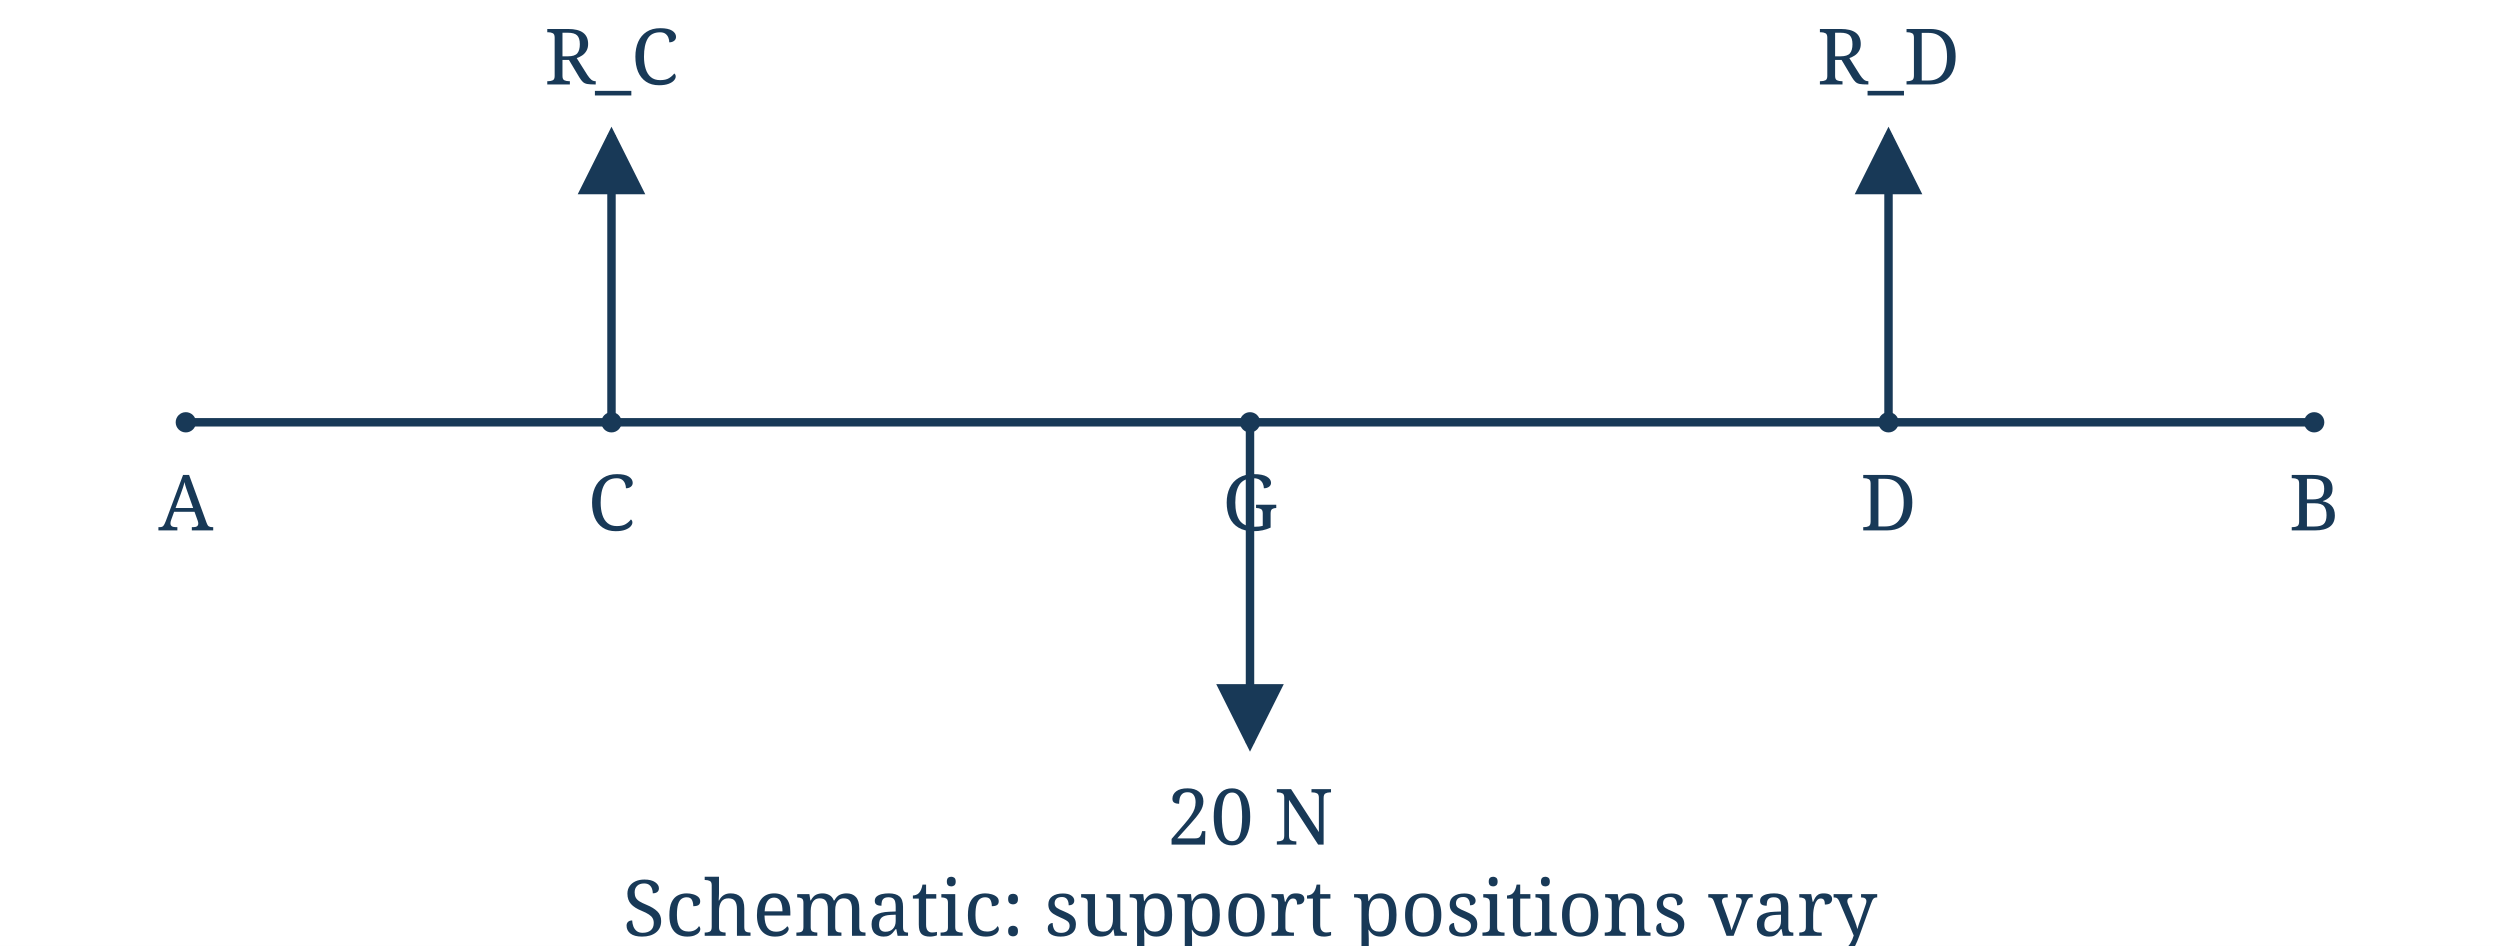
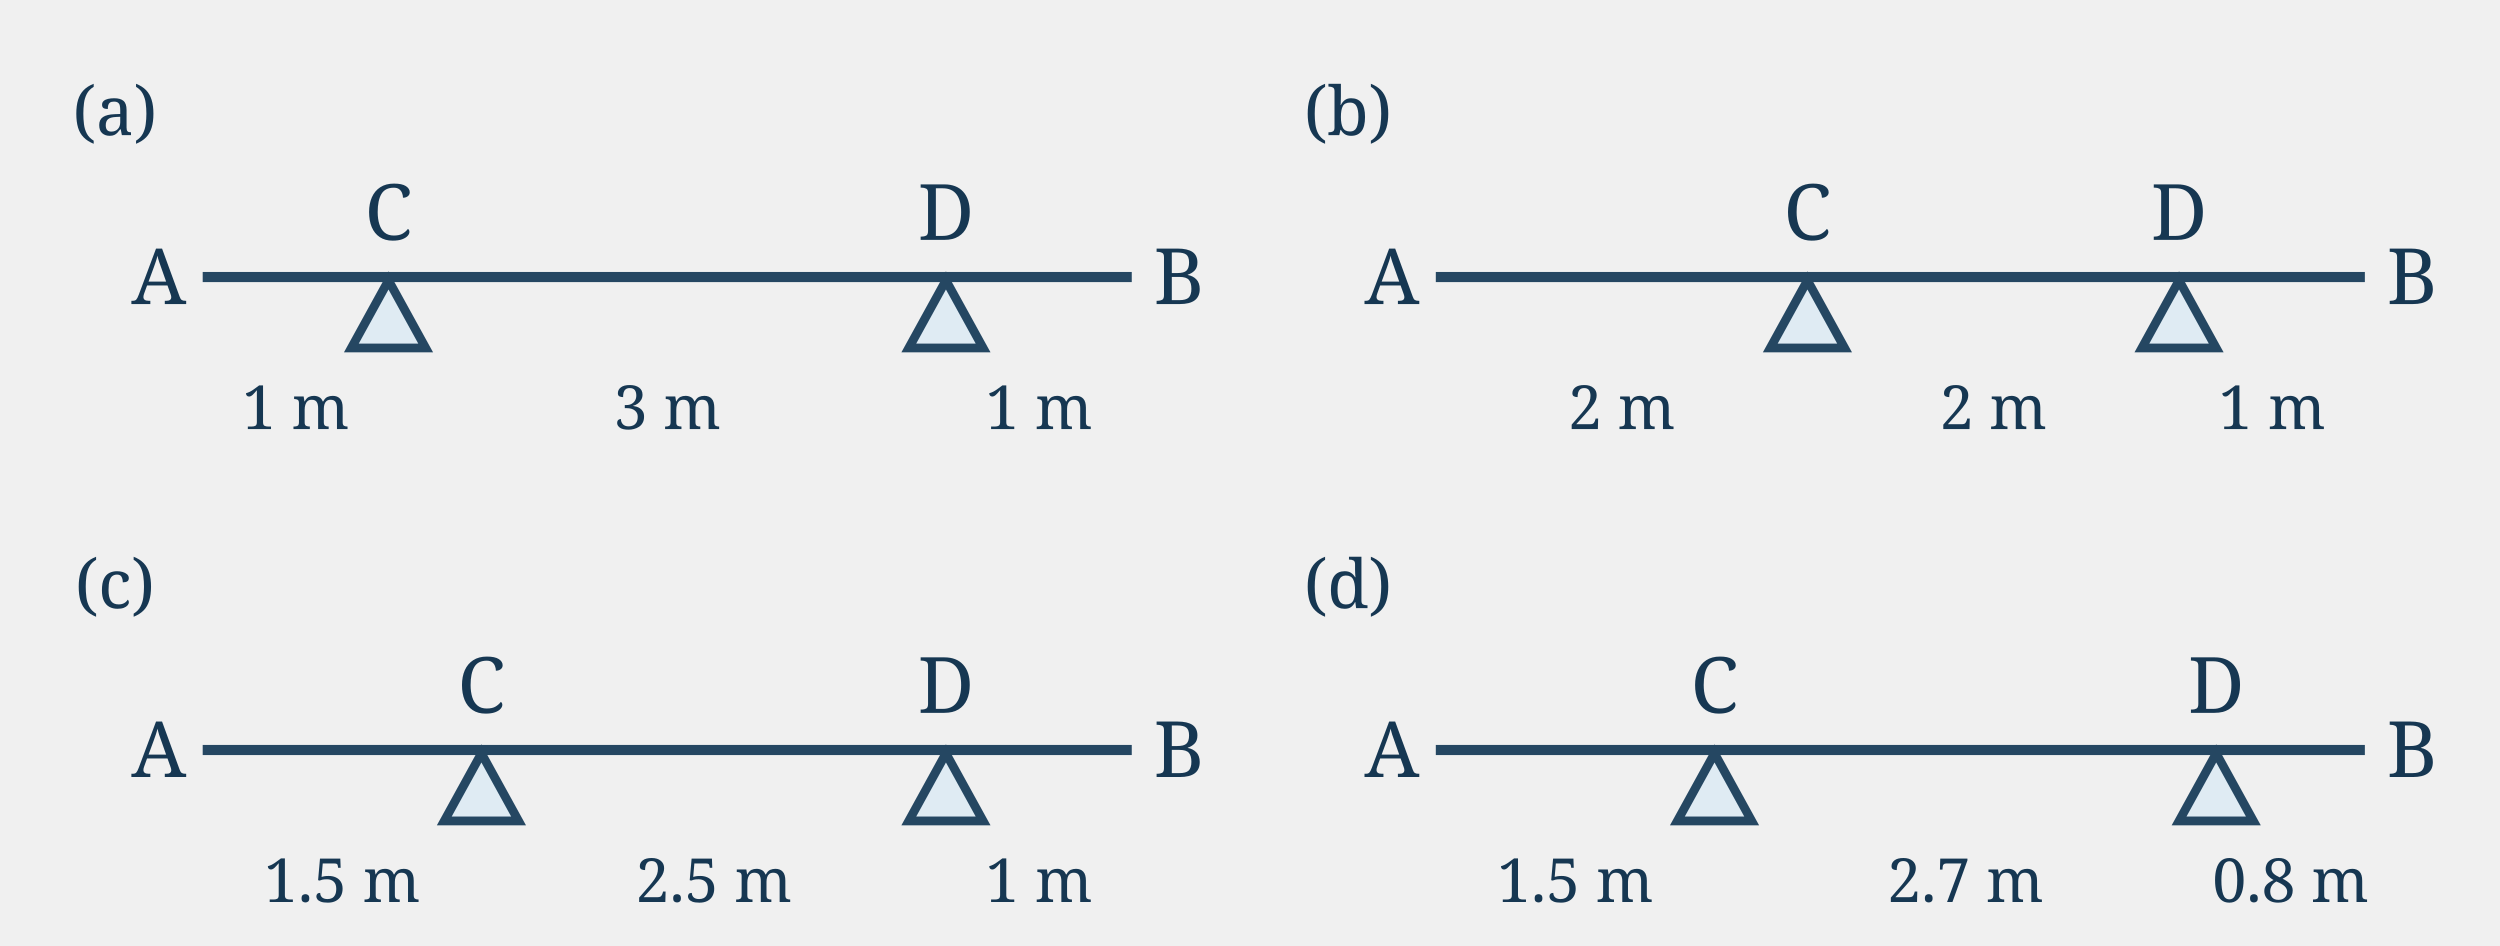
- <svg xmlns="http://www.w3.org/2000/svg" viewBox="0 0 740 280">
+ <svg xmlns="http://www.w3.org/2000/svg" viewBox="0 0 740 280" role="img">
  <defs>
-     <marker id="arr" markerWidth="8" markerHeight="8" refX="7" refY="4" orient="auto">
-       <path d="M0 0L8 4L0 8" fill="#183957" />
+     <marker id="tip" viewBox="0 0 10 10" refX="8" refY="5" markerWidth="4" markerHeight="4" orient="auto">
+       <path d="M0 0 10 5 0 10z" fill="#254762" />
    </marker>
  </defs>
-   <rect width="740" height="280" fill="white" />
-   <g font-family="serif" font-size="23" fill="#183957" stroke-width="2.5">
-     <path d="M55,125L685,125" fill="none" stroke="#183957" />
-     <circle cx="55.0" cy="125" r="3" />
-     <text x="55.0" y="157" text-anchor="middle">A</text>
-     <circle cx="181.0" cy="125" r="3" />
-     <text x="181.0" y="157" text-anchor="middle">C</text>
-     <circle cx="370.0" cy="125" r="3" />
-     <text x="370.0" y="157" text-anchor="middle">G</text>
-     <circle cx="559.0" cy="125" r="3" />
-     <text x="559.0" y="157" text-anchor="middle">D</text>
-     <circle cx="685.0" cy="125" r="3" />
-     <text x="685.0" y="157" text-anchor="middle">B</text>
-     <path d="M181.0,125L181.0,40" fill="none" stroke="#183957" marker-end="url(#arr)" />
-     <text x="181.0" y="25" text-anchor="middle">R_C</text>
-     <path d="M370.0,125L370.0,220" fill="none" stroke="#183957" marker-end="url(#arr)" />
-     <text x="370.0" y="250" text-anchor="middle">20 N</text>
-     <path d="M559.0,125L559.0,40" fill="none" stroke="#183957" marker-end="url(#arr)" />
-     <text x="559.0" y="25" text-anchor="middle">R_D</text>
-     <text x="370" y="277" text-anchor="middle">Schematic: support positions vary</text>
-   </g>
+   <text x="34" y="40" text-anchor="middle" fill="#163752" font-family="STIX Two Text,Georgia,serif" font-size="20">(a)</text>
+   <path d="M60 82 L335 82" fill="none" stroke="#254762" stroke-width="3" />
+   <text x="47" y="90" text-anchor="middle" fill="#163752" font-family="STIX Two Text,Georgia,serif" font-size="23">A</text>
+   <text x="349" y="90" text-anchor="middle" fill="#163752" font-family="STIX Two Text,Georgia,serif" font-size="23">B</text>
+   <path d="M115 83 l-11 20 h22 z" fill="#dfebf3" stroke="#254762" stroke-width="2.6" />
+   <text x="115" y="71" text-anchor="middle" fill="#163752" font-family="STIX Two Text,Georgia,serif" font-size="23">C</text>
+   <path d="M280 83 l-11 20 h22 z" fill="#dfebf3" stroke="#254762" stroke-width="2.6" />
+   <text x="280" y="71" text-anchor="middle" fill="#163752" font-family="STIX Two Text,Georgia,serif" font-size="23">D</text>
+   <text x="87.5" y="127" text-anchor="middle" fill="#163752" font-family="STIX Two Text,Georgia,serif" font-size="18">1 m</text>
+   <text x="197.5" y="127" text-anchor="middle" fill="#163752" font-family="STIX Two Text,Georgia,serif" font-size="18">3 m</text>
+   <text x="307.5" y="127" text-anchor="middle" fill="#163752" font-family="STIX Two Text,Georgia,serif" font-size="18">1 m</text>
+   <text x="399" y="40" text-anchor="middle" fill="#163752" font-family="STIX Two Text,Georgia,serif" font-size="20">(b)</text>
+   <path d="M425 82 L700 82" fill="none" stroke="#254762" stroke-width="3" />
+   <text x="412" y="90" text-anchor="middle" fill="#163752" font-family="STIX Two Text,Georgia,serif" font-size="23">A</text>
+   <text x="714" y="90" text-anchor="middle" fill="#163752" font-family="STIX Two Text,Georgia,serif" font-size="23">B</text>
+   <path d="M535 83 l-11 20 h22 z" fill="#dfebf3" stroke="#254762" stroke-width="2.6" />
+   <text x="535" y="71" text-anchor="middle" fill="#163752" font-family="STIX Two Text,Georgia,serif" font-size="23">C</text>
+   <path d="M645 83 l-11 20 h22 z" fill="#dfebf3" stroke="#254762" stroke-width="2.6" />
+   <text x="645" y="71" text-anchor="middle" fill="#163752" font-family="STIX Two Text,Georgia,serif" font-size="23">D</text>
+   <text x="480.0" y="127" text-anchor="middle" fill="#163752" font-family="STIX Two Text,Georgia,serif" font-size="18">2 m</text>
+   <text x="590.0" y="127" text-anchor="middle" fill="#163752" font-family="STIX Two Text,Georgia,serif" font-size="18">2 m</text>
+   <text x="672.5" y="127" text-anchor="middle" fill="#163752" font-family="STIX Two Text,Georgia,serif" font-size="18">1 m</text>
+   <text x="34" y="180" text-anchor="middle" fill="#163752" font-family="STIX Two Text,Georgia,serif" font-size="20">(c)</text>
+   <path d="M60 222 L335 222" fill="none" stroke="#254762" stroke-width="3" />
+   <text x="47" y="230" text-anchor="middle" fill="#163752" font-family="STIX Two Text,Georgia,serif" font-size="23">A</text>
+   <text x="349" y="230" text-anchor="middle" fill="#163752" font-family="STIX Two Text,Georgia,serif" font-size="23">B</text>
+   <path d="M142.5 223 l-11 20 h22 z" fill="#dfebf3" stroke="#254762" stroke-width="2.6" />
+   <text x="142.5" y="211" text-anchor="middle" fill="#163752" font-family="STIX Two Text,Georgia,serif" font-size="23">C</text>
+   <path d="M280 223 l-11 20 h22 z" fill="#dfebf3" stroke="#254762" stroke-width="2.6" />
+   <text x="280" y="211" text-anchor="middle" fill="#163752" font-family="STIX Two Text,Georgia,serif" font-size="23">D</text>
+   <text x="101.25" y="267" text-anchor="middle" fill="#163752" font-family="STIX Two Text,Georgia,serif" font-size="18">1.5 m</text>
+   <text x="211.25" y="267" text-anchor="middle" fill="#163752" font-family="STIX Two Text,Georgia,serif" font-size="18">2.5 m</text>
+   <text x="307.5" y="267" text-anchor="middle" fill="#163752" font-family="STIX Two Text,Georgia,serif" font-size="18">1 m</text>
+   <text x="399" y="180" text-anchor="middle" fill="#163752" font-family="STIX Two Text,Georgia,serif" font-size="20">(d)</text>
+   <path d="M425 222 L700 222" fill="none" stroke="#254762" stroke-width="3" />
+   <text x="412" y="230" text-anchor="middle" fill="#163752" font-family="STIX Two Text,Georgia,serif" font-size="23">A</text>
+   <text x="714" y="230" text-anchor="middle" fill="#163752" font-family="STIX Two Text,Georgia,serif" font-size="23">B</text>
+   <path d="M507.5 223 l-11 20 h22 z" fill="#dfebf3" stroke="#254762" stroke-width="2.6" />
+   <text x="507.5" y="211" text-anchor="middle" fill="#163752" font-family="STIX Two Text,Georgia,serif" font-size="23">C</text>
+   <path d="M656.0 223 l-11 20 h22 z" fill="#dfebf3" stroke="#254762" stroke-width="2.6" />
+   <text x="656.0" y="211" text-anchor="middle" fill="#163752" font-family="STIX Two Text,Georgia,serif" font-size="23">D</text>
+   <text x="466.25" y="267" text-anchor="middle" fill="#163752" font-family="STIX Two Text,Georgia,serif" font-size="18">1.5 m</text>
+   <text x="581.75" y="267" text-anchor="middle" fill="#163752" font-family="STIX Two Text,Georgia,serif" font-size="18">2.7 m</text>
+   <text x="678.0" y="267" text-anchor="middle" fill="#163752" font-family="STIX Two Text,Georgia,serif" font-size="18">0.8 m</text>
</svg>
